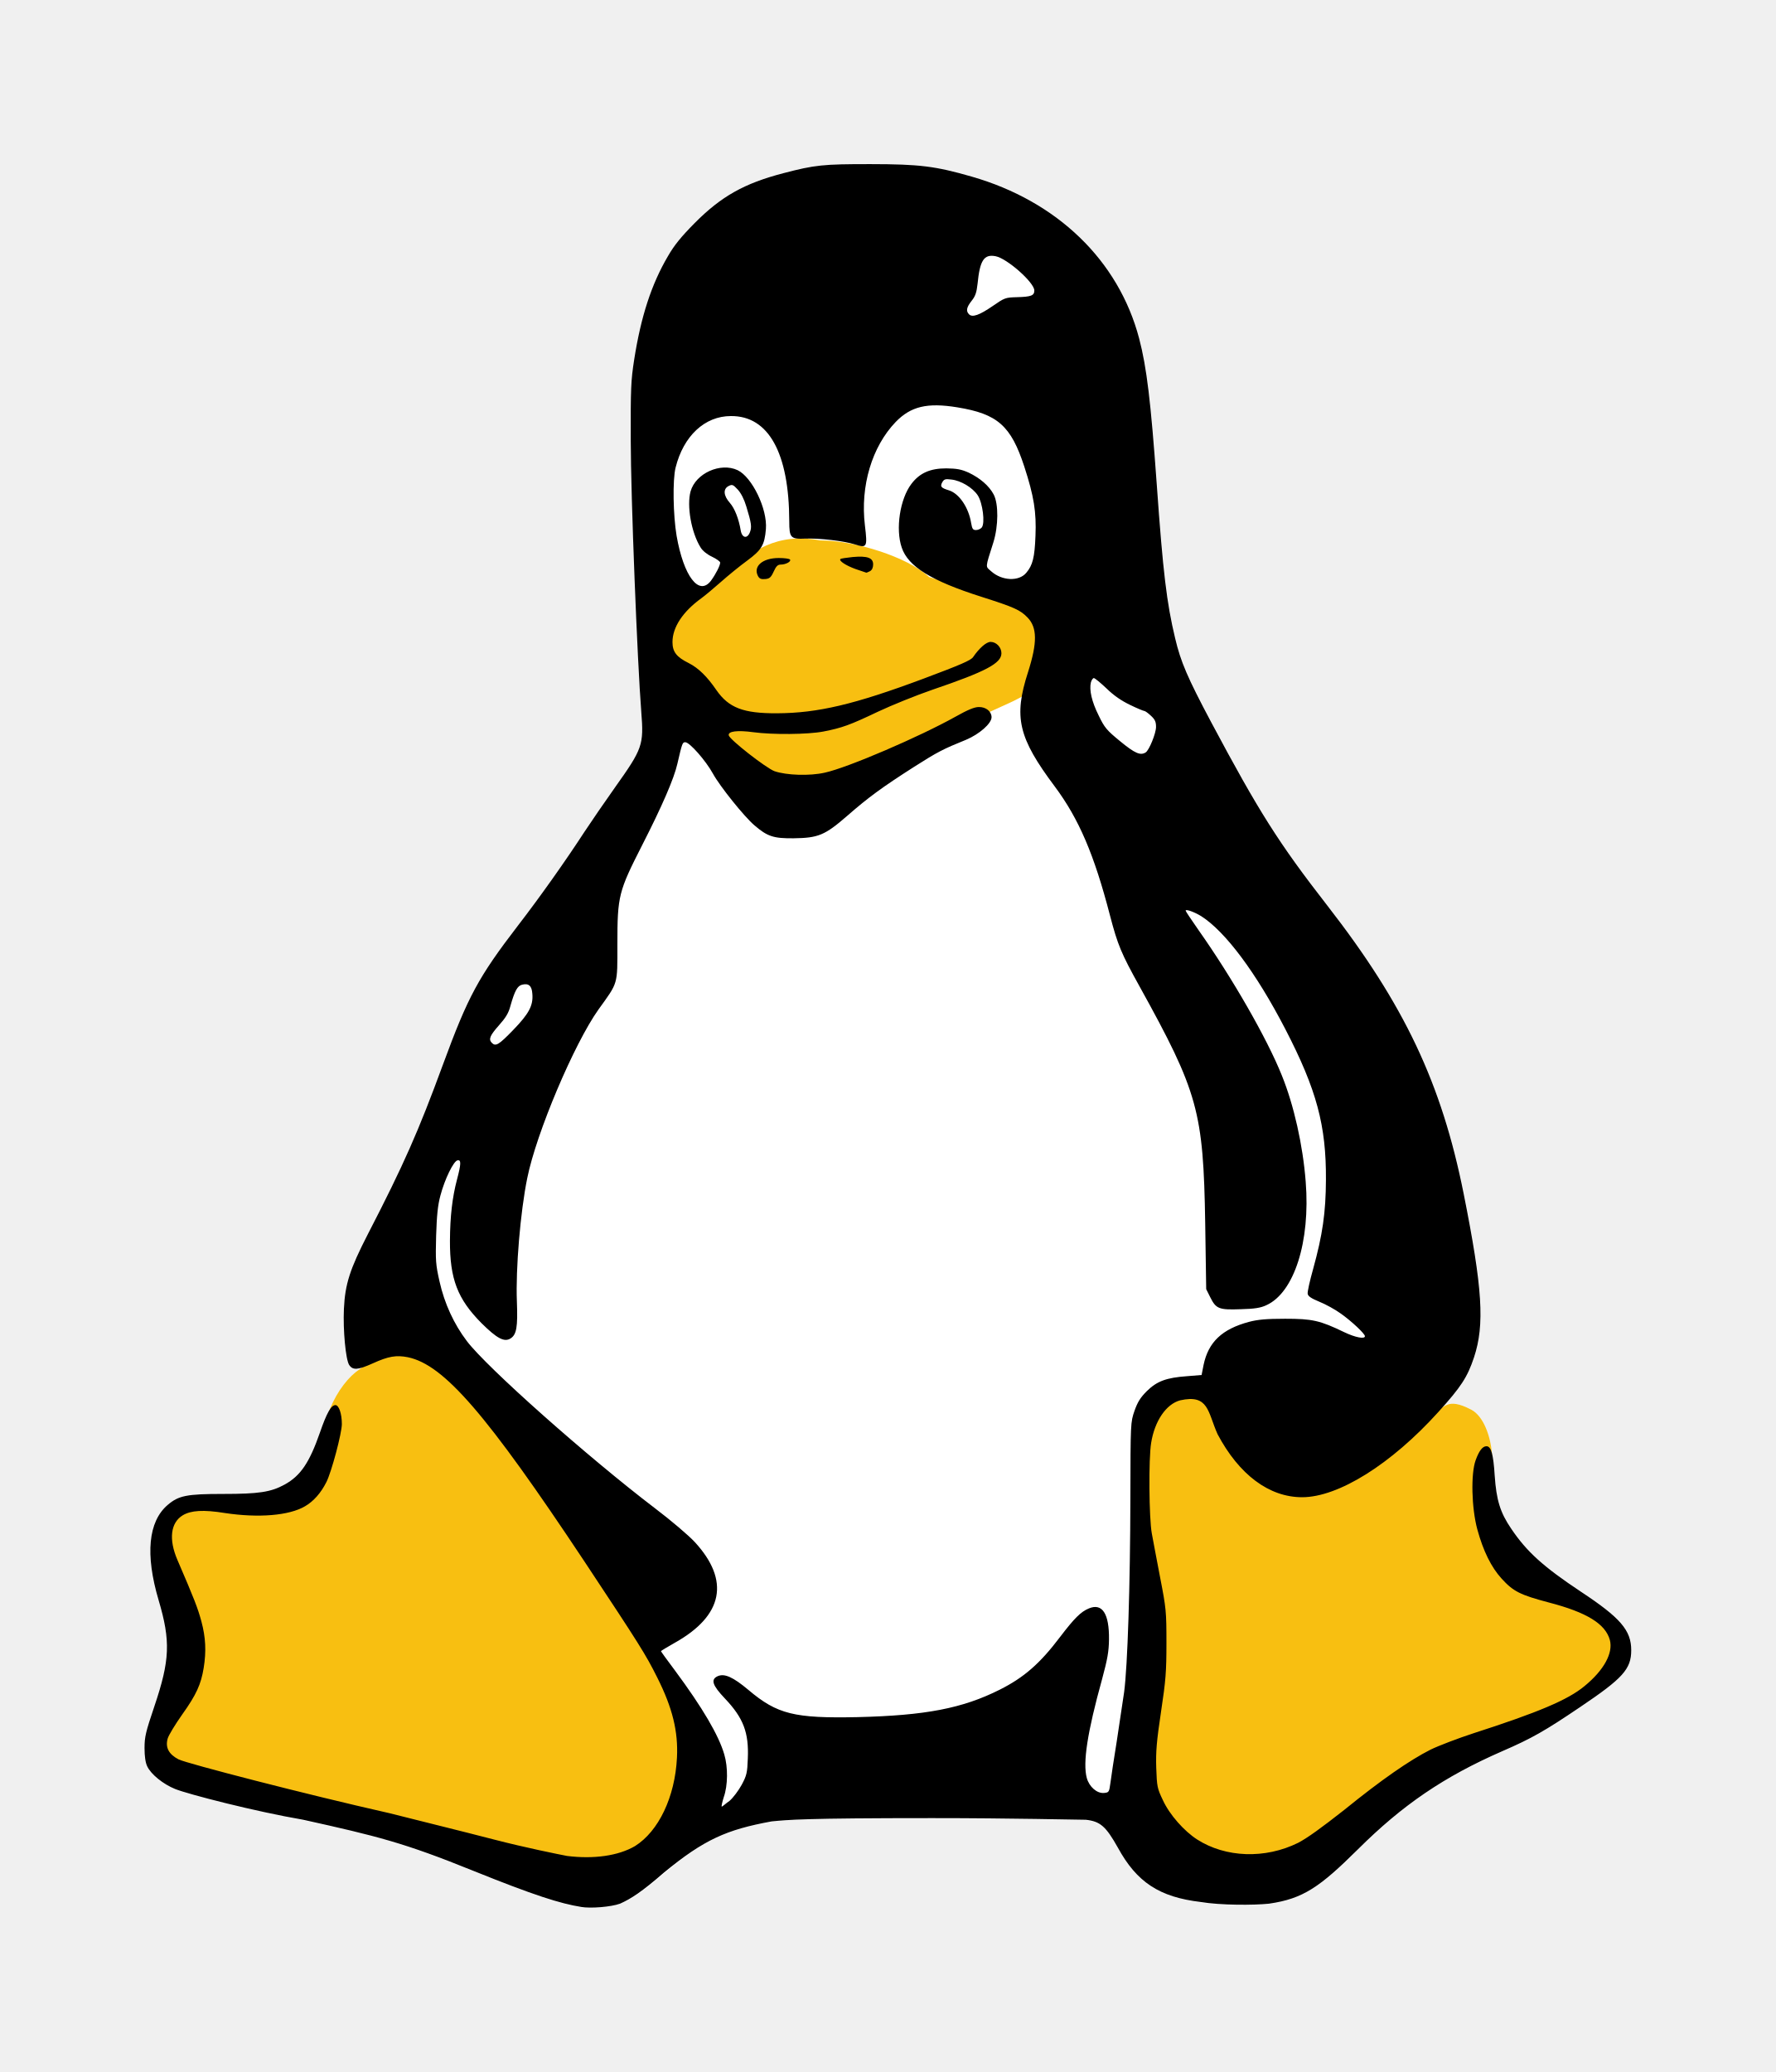
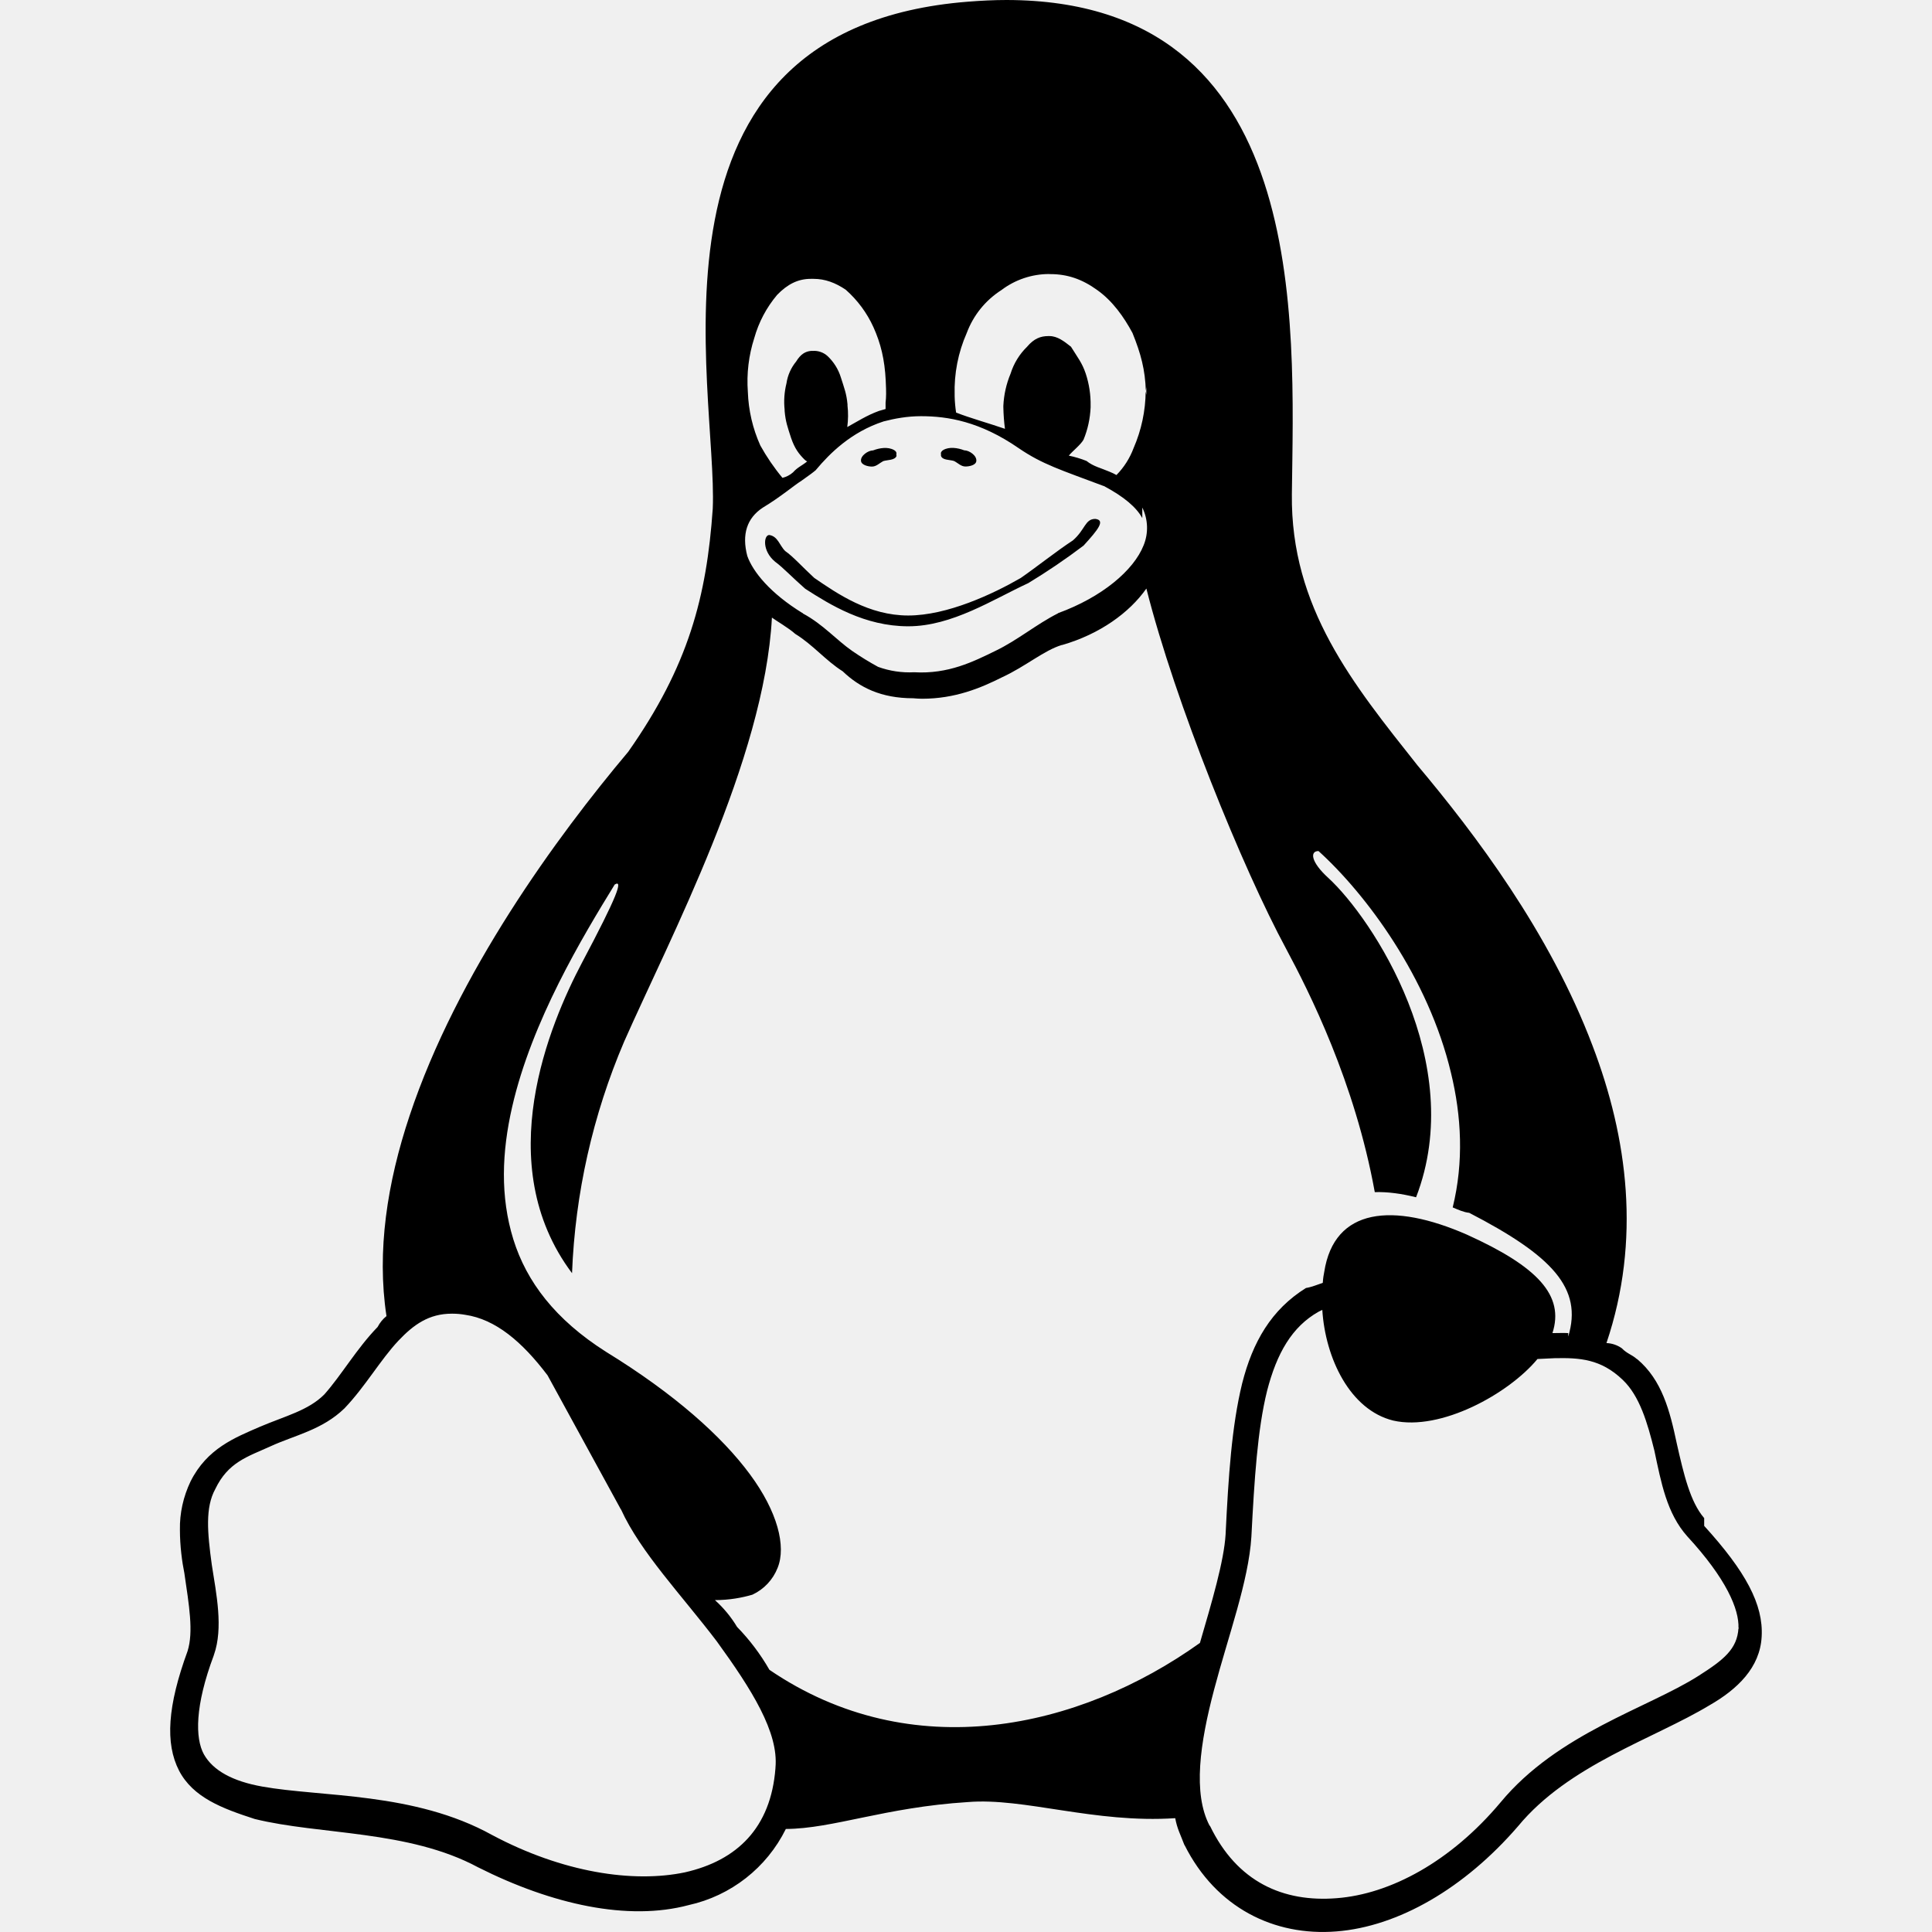
- <svg xmlns="http://www.w3.org/2000/svg" version="1.0" viewBox="0 0 600 700">
-   <path fill="#FFF" d="M495,294.4c-16.1,0-18.8,0.2-29.5,3-13.2,3.5-20.9,7.9-29.9,17-4.6,4.5-6.9,7.4-9.1,11.1-5.5,9.5-9.1,20.3-11.3,34.9-1.2,7.1-1.3,9.7-1.2,27.3,0,18.5,2.2,74.9,3.5,91.8,0.9,11.2,0.5,12.4-8.9,25.5-3.3,4.6-7.9,11.3-10.2,14.9-6.3,9.7-15.2,22.2-22.5,31.8-13.5,17.4-16.9,23.8-25.4,46.9-8.2,22.6-13.2,33.8-25.3,57.3-6.2,11.8-7.8,16.8-8.1,25.2-0.4,7.2,0.6,17.2,1.7,19,0.9,1.2,2,1.5,4.2,0.9-0.3,0.3-0.5,0.5-0.7,0.6-3.5,2.3-7.5,7.2-10,13.4-0.1,0.1-0.1,0.3-0.2,0.4-0.9,1.4-1.9,3.8-3.1,7.5-3.6,10.2-6.6,14.7-12,17.6-4.6,2.5-8.7,3.1-20.7,3.1-12.4,0-15.1,0.6-18.8,3.8-6.6,5.6-7.6,16.7-3.1,32.1,4.1,13.9,3.9,20.3-1.4,35.9-2.9,8.6-3.3,10.4-3.3,14.1,0,2.8,0.3,4.9,0.9,6.2,1.3,2.7,5.4,6,9.4,7.7,4.5,1.7,27.1,7.3,43.3,10.5,25.1,5.1,34.1,7.8,57.4,17.1,20.7,8.2,29.5,11.2,36.5,12.3,3.3,0.5,10.1-0.1,13.2-1.3,3.7-1.3,7.2-3.7,14.9-10.2,13.6-11.4,21-15,36.2-17.4,5.7-0.9,10.9-1,54.4-1,26.4,0,49.7,0.2,51.8,0.5,4.9,0.6,6.8,2.2,10.9,9.4,6.3,11.3,14,16.3,28,18.4,6.6,1,17.9,1.1,23.1,0.3,11.4-1.9,17.1-5.3,30-18.2,15-15.1,29-24.6,48.7-33.2,10-4.4,14.5-6.9,26.3-14.9,14.5-9.8,17.3-12.9,17.3-19.3,0-6.7-3.6-10.9-16.9-19.7-12.7-8.4-18.4-13.5-23.7-21.3-3.7-5.5-5-9.7-5.5-17.9-0.2-3.8-0.6-6.4-1.1-8-0.5-5.7-2.8-12.2-6.9-14.3-5.7-3-7.7-2.1-9.6-0.9,6.4-7.2,8.5-10.6,10.6-16.8,3.7-11,2.9-23.3-3.5-55.3-7.4-37.2-20-63.8-46-97.2-16.5-21.3-23.2-31.9-39.3-62.1-8-15.1-10.3-20.3-12.2-28.4-2.8-11.7-4.1-22.2-6.2-52.1-2-27.9-3.4-39.4-6-49.1-6.9-26.4-27.6-46.4-56.5-54.7-12.3-3.5-17.6-4.2-34.2-4.2z" transform="translate(-200.8403 -238.943)" />
-   <path fill="#f8bf11" d="M552 300.4c0 25.1-29.9 30.4-44.4 39.4-13.5 12.5-91.2 47.8-111.8 47.8-33.1-7-73.4-56.4-78.6-89.2 0-19.1 24.3-34.4 37.9-46.9 13.5-12.5 29.1-24.3 55.7-19.3 20.6 0 52.8 9.8 66.3 22.3 27 9 74.9 14.8 74.9 45.9zM7.597 971.1c30.75 14 102.4 31.9 127.6 34.9 16.9 7 128.5 33 154.2 33 38.1-27 44.4-67.9 33.7-109.3-47.5-76.7-84.2-177.2-173-211.8-8.9 4.4-16.2 16.3-19.4 18.3-6.4 4.1-13.5 13-18 24.1-4.7 11.6-9 25.8-14.24 46.5-10.26 20.6-52.15 2-80.84 17-10.46 31.7 7.39 109.9-10.02 147.3zM834.2 853.6c19.2 15.7 49.3 27.4 62.9 53.5-25.9 30.9-48.2 41.8-81 57.4-45 21.4-73.2 41.5-93.8 55.5-20.6 18-68.4 29-90.1 26-13.7-9-29.1-118.3-24.1-154 0-19-23.3-95.1 14-141.5 36.1-6.9 67.1 26.1 90 48.6 18.9-12.7 48.8-32.2 71.4-37.1 7.4-1.7 7.7-9.4 23.2-1.3 7.4 3.9 11.7 16.1 12.5 26.5 1.3 16.8 3 52.4 15 66.4z" transform="translate(48.8281 53.5394) scale(.55569)" />
-   <path d="M265.5,1063c-12.6-2-28.5-7-65.7-22-42-17-58.1-21-103.3-31-29.1-5-69.91-15.5-77.88-18.7-7.21-2.9-14.7-8.9-16.99-13.8-1.068-2.2-1.63-6.1-1.63-11.1,0-6.8,0.725-9.8,5.962-25.3,9.516-28.2,9.976-39.7,2.577-64.7-8.194-27.7-6.277-47.7,5.529-57.8,6.67-5.7,11.53-6.7,33.8-6.7,21.64,0,28.95-1.1,37.33-5.7,9.65-5.3,15.08-13.3,21.48-31.7,4.1-11.9,6.8-16.6,9.4-16.6,2.1,0,3.9,5.2,3.9,11.5,0,5.6-6.3,29.2-9.4,35.3-3.3,6.6-7.8,11.7-12.99,14.7-9.68,5.7-28.33,7.2-48.79,4.1-13.07-2.1-20.57-1.6-25.57,1.4-7.4,4.5-8.61,14.6-3.24,27.1,10.4,24.1,12.39,29.3,14.59,37.4,2.61,9.7,3.03,18.2,1.39,28.3-1.63,10-4.5,16.3-12.99,28.2-4.38,6.2-8.39,12.8-8.92,14.8-1.5,5.4,0.71,9.5,6.67,12.6,5.06,2.5,77.22,21.2,128.2,32.7,15.7,4,44.3,11,63.5,16,19.3,5,39.3,9,44.5,10,16.1,2,31,0,41.3-6,14.3-9,24.3-29.7,25.5-53.8,0.8-15.9-2.7-30.2-12-48.7-7.1-14.2-10.6-19.7-44.3-70.6-59.5-89.6-85.3-119.5-107.3-124.1-7.1-1.4-11.8-0.6-21.3,3.7-9.1,4.1-12.2,4.3-14.4,1-2.1-3.2-3.8-21.1-3.2-34.1,0.7-15.1,3.6-24.1,14.6-45.5,21.8-42.2,30.7-62.4,45.6-103,15.3-41.6,21.5-53.1,45.6-84.5,13.2-17.1,29.2-39.7,40.5-57.1,4.3-6.5,12.6-18.6,18.5-26.9,16.8-23.6,17.6-25.8,16-45.9-2.4-30.3-6.4-131.9-6.4-165.1-0.1-31.6,0.1-36.4,2.1-49.2,4.1-26.16,10.5-45.79,20.5-62.79,3.8-6.64,8.1-11.89,16.2-20.07,16.2-16.34,30.2-24.18,53.9-30.38,19.3-5.052,24.2-5.554,53.1-5.528,29.8,0.026,39.3,1.205,61.5,7.583,52,14.94,89.3,50.96,101.8,98.39,4.6,17.5,7.1,38.3,10.7,88.5,3.8,53.7,6.1,72.6,11.2,93.8,3.4,14.4,7.5,23.9,21.9,51,29,54.4,41,73.4,70.7,111.6,46.8,60.2,69.4,108,82.8,175,11.5,57.6,12.9,79.7,6.3,99.6-4,12-7.9,18-21.6,33.1-28.8,31.9-60.9,51.9-82.9,51.9-20,0-38.3-13.6-51.4-38.3-6.1-13.6-5.3-24.5-22.8-20.6-8.5,2.3-15.5,12.6-17.6,25.9-1.6,9.5-1.3,45.9,0.4,55,0.7,4.1,3.1,16.3,5.1,27,3.6,18.5,3.8,20.5,3.8,39.5,0,17.5-0.4,22.8-3.3,42-2.7,18-3.2,24.2-2.9,34,0.4,11.4,0.6,12.5,4,19.6,4.1,9,13.1,19,20.9,24,17.2,11,41.2,12,61.4,2,5.7-3,14-9,28-20,22.7-18.4,39.6-30.1,52.4-36.6,4.9-2.4,16.7-6.9,26.2-10,39.4-12.7,57.4-20.3,67.4-28.6,11.9-9.7,17.6-20.2,15.5-28.1-2.7-9.8-14-16.8-37.1-22.8-17.4-4.6-21.6-6.7-28.7-14.5-6.3-6.9-11.2-16.8-14.8-30-3.5-12.9-4-33.8-1-42,2.1-5.8,4.2-8.5,6.6-8.5,2.8,0,4.2,4.9,5,18,1,14.6,3.3,22.3,10,32.1,9.5,14.1,19.6,23.2,42.5,38.4,23.9,15.8,30.5,23.4,30.5,35.5,0,11.5-5.1,17.1-31.1,34.6-21.3,14.4-29.3,19-47.3,26.8-35.5,15.5-60.7,32.7-87.8,59.7-23.2,23-33.3,30-54,33-9.3,1-29.6,1-41.5-1-25.2-3-38.9-12-50.4-33-7.3-13-10.7-16-19.5-17-3.8,0-45.8-1-93.4-1-78.2,0-87.6,1-97.7,2-27.4,5-40.9,11-65.3,31-13.8,12-20.1,16-26.8,19-5.5,2-17.8,3-23.7,2zm90.2-64.5c2.2-1.9,5.5-6.3,7.4-9.8,3-5.6,3.4-7.3,3.7-15.9,0.7-15.8-2.7-24.7-13.9-36.5-7.7-8.1-8.8-11.6-4.4-13.6,4.1-1.8,9.3,0.5,18.6,8.3,17.6,14.9,28,17.4,66.4,16.6,41.3-1,63.8-5.3,86.5-16.7,14.7-7.4,24.4-15.8,36.7-32.1,8.7-11.4,12.6-15.3,17.5-17.3,8.1-3.4,12.4,3.2,12.2,18.9-0.1,7.3-0.9,11.9-4.2,24.1-9,32.5-11.8,50.8-9.3,60.1,1.5,5.4,6.2,9.5,10.5,9.1,3-0.3,3.1-0.5,3.9-6.3,0.4-3.3,2.1-14.5,3.8-25,1.6-10.4,3.6-23.9,4.5-30,2.1-15.8,3.7-64.8,3.8-118,0.1-45.9,0.1-46,2.5-53,1.9-5.4,3.6-8.1,7.5-12,6.1-6,11.8-8.2,24.7-9.1l8.6-0.7,1.2-6.1c2.9-13.9,11.2-21.8,27.6-26.2,5.3-1.4,10.6-1.9,22-1.9,16.5,0,21.1,1,36,8.2,6.7,3.2,12.5,4.3,12.5,2.4,0-1.5-8.1-9.1-14.6-13.7-3.4-2.5-9.3-5.7-13-7.2-5.1-2.1-7-3.4-7.2-4.9-0.2-1.2,1.3-7.9,3.3-15,5.8-21,7.7-34.3,7.8-54.3,0.2-32.9-5.6-54.7-24.7-91.6-17.7-34.2-36.4-59.3-51.2-68.7-4.3-2.6-9.4-4.4-9.4-3.3,0,0.4,3.6,5.7,7.9,11.9,20.4,28.9,41.6,65.8,50.6,88.3,7.3,18,12.8,42.4,14.5,64.6,2.9,36.4-7,67.5-24,75.1-3.4,1.6-7.2,2.2-15.5,2.4-13.2,0.5-15-0.2-18.5-7.2l-2.5-5-0.6-40c-1.1-68.1-4.3-79.7-40-144.2-11-19.8-13.2-25-17.9-43-9.6-37-18.9-58.7-33.5-78.3-22.3-29.8-25.2-42.2-16.3-69.7,5.7-17.9,5.6-27.1-0.4-33.2-4.4-4.5-7.8-6.1-27.9-12.5-30.5-9.7-44.6-18.4-48.5-29.9-3.9-11.3-1.1-29.7,5.9-38.8,5-6.6,11.4-9.4,21.2-9.4,6.5,0.1,9.1,0.6,13.6,2.6,6.9,3.3,12.4,8,15.2,13.3,3,5.7,2.9,19.2-0.2,29.1-5.1,16.1-4.9,14.4-1.3,17.6,6.5,5.8,16.8,6.3,21.3,0.9,3.9-4.6,5.1-9.3,5.6-22.5,0.6-14.4-0.9-24-6.8-42.1-8.1-24.8-16.2-32-40.7-36-18.3-3-28.3-0.6-37.5,8.9-14.4,15-21.6,38.9-18.7,62.9,1.6,13.3,1.3,13.9-6.2,11.5-6.7-2.1-21.4-3.8-29.9-3.5-9.1,0.4-9.9-0.4-9.9-10.6-0.1-41.5-12.6-64.1-35.5-63.9-15.9,0-28.8,12.1-33.6,31.3-1.9,7.5-1.5,29,0.6,41.5,4.3,24.6,13.6,36.9,20.9,27.3,3-4.1,5.6-9.3,5.6-11,0-0.7-2.3-2.3-5-3.6-3-1.4-5.7-3.6-6.9-5.6-5.7-9.1-8.5-25.4-6.1-34.1,3.1-11,18.2-17.8,28.6-12.9,8.8,4.2,18.2,23.6,17.2,35.8-0.8,9.7-2.6,12.7-11.4,19.2-4.4,3.2-11.5,9-15.9,12.9s-9.8,8.4-12,10c-11.2,8.1-17.5,17.6-17.5,26.6,0,5.9,2.4,9.1,9.9,12.8,5.9,3,11.2,8.2,16.8,16.4,7.5,10.8,16.4,14.2,36.8,14.1,24.9-0.1,47.2-5.4,89-21,22.7-8.5,29-11.2,30.3-13.2,3.7-5.4,8-9.2,10.6-9.2,3.5,0,6.6,3.3,6.6,6.9,0,6.1-9.4,11.1-42,22.2-9.6,3.3-24.5,9.3-33,13.3-17.2,8.2-22,9.9-33.3,12.1-9.3,1.8-30.8,2-42.6,0.4-9.6-1.3-15.4-0.6-14.9,1.9,0.5,2.6,22.7,19.9,27.8,21.8,7.2,2.5,21.4,3,30.6,0.9,13.9-3,57.8-21.9,79.6-34.1,7.3-4.1,11.4-5.8,14-5.8,4.4-0.1,7.8,2.7,7.8,6.2,0,3.8-7.4,10.3-15.5,13.7-14.3,5.8-17.3,7.4-31.5,16.4-19.4,12.4-27.9,18.6-40.7,29.8-13.7,11.9-17.6,13.5-32.8,13.7-12.1,0.1-15.8-1.1-23.7-7.9-6.2-5.3-21-23.7-25.2-31.4-4.4-8-14.2-19.1-16.8-19.1-1.7,0-1.9,0.4-4.8,13-2,9-9.4,26-21.4,49.5-14.4,28.3-15.1,30.8-15.1,60.5,0,24.8,0.6,22.7-11.5,39.5-14.8,20.8-37.8,75.1-43.3,102.5-4.2,20.5-7.1,55.4-6.3,75,0.6,15.6-0.2,20.2-3.9,22.5-3.8,2.4-8.3-0.1-17.6-9.3-14.6-14.7-19.3-26.9-19.2-50.2,0.1-14.8,1.4-26.2,4.3-37.2,2.5-9.4,2.6-12.1,0.3-11.6-2.4,0.4-7.8,11.5-10.4,21.4-1.6,5.9-2.2,12-2.6,24.4-0.4,15.2-0.3,17.4,2.1,28,3,13.3,8.7,25.7,16.6,36.1,12.1,16,73.4,70.4,114.2,101.5,9.8,7.4,20.7,16.7,24.3,20.6,21.6,23.4,17.4,44.8-12.1,61.3-4.6,2.6-8.4,4.9-8.4,5.1s3.8,5.5,8.4,11.6c16.9,22.8,26.7,39.5,30.1,51.2,2.3,7.7,2.2,18.8-0.3,25.9-1,3.2-1.6,5.8-1.2,5.8s2.5-2,4.7-3.5zm17.3-744.6c-3.1-5.9,2.7-11,12.6-11,3.5,0,6.6,0.4,6.9,1,0.7,1.2-2.7,3-5.7,3-1.8,0-2.8,1-4.3,4.3-1.6,3.5-2.5,4.3-5.2,4.5-2.4,0.2-3.4-0.2-4.3-1.8zm59.3-4.3c-5.8-2.1-10.3-5-9.2-6.1,0.3-0.3,3.7-0.8,7.5-1.2,9-0.8,12.4,0.5,12.4,4.5,0,2-0.7,3.4-1.9,4.1-1.1,0.5-2.1,1-2.3,0.9-0.1,0-3.1-1-6.5-2.2zm-208.2,280.3c9.6-9.9,12.3-14.9,11.7-22-0.3-4.9-2.2-6.6-6.2-5.6-2.9,0.7-4.5,3.7-7.1,12.8-1.1,4.4-2.9,7.3-7,11.9-5.5,6.2-6.5,8.5-4.3,10.7,2.3,2.3,4.2,1.2,12.9-7.8zm384.6-168.8c2.1-1.3,6.3-11.6,6.3-15.5,0-3.1-0.6-4.5-3.1-6.8-1.7-1.6-3.5-2.9-4-2.9s-4.4-1.6-8.7-3.7c-5.2-2.5-9.8-5.6-14.3-10-3.6-3.4-7.1-6.3-7.7-6.3s-1.4,1.2-1.8,2.6c-1.1,4.6,0.5,11.7,4.7,20.1,3.6,7.5,4.9,9,13.2,15.8,8.9,7.3,12.2,8.7,15.4,6.7zm-240.6-133.9c1.2-3.1,0.9-5.5-2.2-15.6-1.3-4.4-3.2-8.1-5.2-10.3-2.9-3.1-3.4-3.3-5.7-2.1-3.3,1.8-3,5.8,0.9,10.2,2.9,3.3,5.4,9.6,6.6,16.8,0.8,4.6,4,5.2,5.6,1zm140.9-2.8c2.2-2.6,0.6-15-2.4-19.6-3.1-4.7-10.3-9-16-9.6-3.8-0.5-4.5-0.2-5.6,1.7-1.4,2.6-0.7,3.4,4.2,4.9,6.2,2,11.9,10.5,13.4,19.9,0.6,3.5,1.1,4.2,2.9,4.2,1.3,0,2.8-0.7,3.5-1.5zm6.7-134.7c7.2-4.97,7.7-5.19,14.6-5.37,8.8-0.23,10.7-0.97,10.7-4.07,0-4.83-16.6-19.55-23.6-20.85-7-1.32-9.5,2.48-10.9,16.71-0.6,5.32-1.3,7.54-3.6,10.39-3.1,3.93-3.6,6.24-1.6,8.22,2,2.05,6.3,0.54,14.4-5.03z" transform="translate(48.8281 53.5394) scale(.55569)" />
+ <svg xmlns="http://www.w3.org/2000/svg" viewBox="0 0 24 24">
+   <path fill="#000000" d="M12.504 0c-.155 0-.315.008-.48.021-4.226.333-3.105 4.807-3.17 6.298-.076 1.092-.3 1.953-1.05 3.02-.885 1.051-2.127 2.75-2.716 4.521-.278.832-.41 1.684-.287 2.489a.424.424 0 00-.11.135c-.26.268-.45.6-.663.839-.199.199-.485.267-.797.4-.313.136-.658.269-.864.68-.09.189-.136.394-.132.602 0 .199.027.4.055.536.058.399.116.728.04.97-.249.68-.28 1.145-.106 1.484.174.334.535.47.94.601.81.2 1.91.135 2.774.6.926.466 1.866.67 2.616.47.526-.116.97-.464 1.208-.946.587-.003 1.23-.269 2.26-.334.699-.058 1.574.267 2.577.2.025.134.063.198.114.333l.003.003c.391.778 1.113 1.132 1.884 1.071.771-.06 1.592-.536 2.257-1.306.631-.765 1.683-1.084 2.378-1.503.348-.199.629-.469.649-.853.023-.4-.2-.811-.714-1.376v-.097l-.003-.003c-.17-.2-.25-.535-.338-.926-.085-.401-.182-.786-.492-1.046h-.003c-.059-.054-.123-.067-.188-.135a.357.357 0 00-.19-.064c.431-1.278.264-2.55-.173-3.694-.533-1.41-1.465-2.638-2.175-3.483-.796-1.005-1.576-1.957-1.56-3.368.026-2.152.236-6.133-3.544-6.139zm.529 3.405h.013c.213 0 .396.062.584.198.19.135.33.332.438.533.105.259.158.459.166.724 0-.02.006-.04.006-.06v.105a.086.086 0 01-.004-.021l-.004-.024a1.807 1.807 0 01-.15.706.953.953 0 01-.213.335.71.71 0 00-.088-.042c-.104-.045-.198-.064-.284-.133a1.312 1.312 0 00-.22-.066c.05-.06.146-.133.183-.198.053-.128.082-.264.088-.402v-.02a1.21 1.21 0 00-.061-.4c-.045-.134-.101-.2-.183-.333-.084-.066-.167-.132-.267-.132h-.016c-.093 0-.176.03-.262.132a.8.8 0 00-.205.334 1.18 1.18 0 00-.09.4v.019c.002.089.008.179.02.267-.193-.067-.438-.135-.607-.202a1.635 1.635 0 01-.018-.2v-.02a1.772 1.772 0 01.15-.768c.082-.22.232-.406.43-.533a.985.985 0 01.594-.2zm-2.962.059h.036c.142 0 .27.048.399.135.146.129.264.288.344.465.09.199.14.4.153.667v.004c.007.134.006.2-.002.266v.08c-.03.007-.056.018-.083.024-.152.055-.274.135-.393.2.012-.09.013-.18.003-.267v-.015c-.012-.133-.04-.2-.082-.333a.613.613 0 00-.166-.267.248.248 0 00-.183-.064h-.021c-.071.006-.13.04-.186.132a.552.552 0 00-.12.27.944.944 0 00-.023.33v.015c.012.135.037.2.08.334.046.134.098.2.166.268.01.009.02.018.034.024-.07.057-.117.07-.176.136a.304.304 0 01-.131.068 2.62 2.62 0 01-.275-.402 1.772 1.772 0 01-.155-.667 1.759 1.759 0 01.08-.668 1.43 1.43 0 01.283-.535c.128-.133.26-.2.418-.2zm1.37 1.706c.332 0 .733.065 1.216.399.293.2.523.269 1.052.468h.003c.255.136.405.266.478.399v-.131a.571.571 0 01.016.47c-.123.31-.516.643-1.063.842v.002c-.268.135-.501.333-.775.465-.276.135-.588.292-1.012.267a1.139 1.139 0 01-.448-.067 3.566 3.566 0 01-.322-.198c-.195-.135-.363-.332-.612-.465v-.005h-.005c-.4-.246-.616-.512-.686-.71-.07-.268-.005-.47.193-.6.224-.135.38-.271.483-.336.104-.074.143-.102.176-.131h.002v-.003c.169-.202.436-.47.839-.601.139-.036.294-.065.466-.065zm2.8 2.142c.358 1.417 1.196 3.475 1.735 4.473.286.534.855 1.659 1.102 3.024.156-.005.33.018.513.064.646-1.671-.546-3.467-1.089-3.966-.22-.2-.232-.335-.123-.335.59.534 1.365 1.572 1.646 2.757.13.535.16 1.104.021 1.67.067.028.135.06.205.067 1.032.534 1.413.938 1.23 1.537v-.043c-.06-.003-.12 0-.18 0h-.016c.151-.467-.182-.825-1.065-1.224-.915-.4-1.646-.336-1.77.465-.008.043-.013.066-.018.135-.068.023-.139.053-.209.064-.43.268-.662.669-.793 1.187-.13.533-.17 1.156-.205 1.869v.003c-.02.334-.17.838-.319 1.35-1.5 1.072-3.58 1.538-5.348.334a2.645 2.645 0 00-.402-.533 1.45 1.45 0 00-.275-.333c.182 0 .338-.03.465-.067a.615.615 0 00.314-.334c.108-.267 0-.697-.345-1.163-.345-.467-.931-.995-1.788-1.521-.63-.4-.986-.87-1.15-1.396-.165-.534-.143-1.085-.015-1.645.245-1.07.873-2.11 1.274-2.763.107-.065.037.135-.408.974-.396.751-1.14 2.497-.122 3.854a8.123 8.123 0 01.647-2.876c.564-1.278 1.743-3.504 1.836-5.268.048.036.217.135.289.202.218.133.38.333.59.465.21.201.477.335.876.335.039.003.075.006.11.006.412 0 .73-.134.997-.268.29-.134.52-.334.74-.4h.005c.467-.135.835-.402 1.044-.7zm2.185 8.958c.037.6.343 1.245.882 1.377.588.134 1.434-.333 1.791-.765l.211-.01c.315-.007.577.01.847.268l.003.003c.208.199.305.53.391.876.085.4.154.78.409 1.066.486.527.645.906.636 1.14l.003-.007v.018l-.003-.012c-.015.262-.185.396-.498.595-.63.401-1.746.712-2.457 1.57-.618.737-1.37 1.14-2.036 1.191-.664.053-1.237-.2-1.574-.898l-.005-.003c-.21-.4-.12-1.025.056-1.69.176-.668.428-1.344.463-1.897.037-.714.076-1.335.195-1.814.12-.465.308-.797.641-.984l.045-.022zm-10.814.049h.01c.053 0 .105.005.157.014.376.055.706.333 1.023.752l.91 1.664.003.003c.243.533.754 1.064 1.189 1.637.434.598.77 1.131.729 1.57v.006c-.057.744-.48 1.148-1.125 1.294-.645.135-1.52.002-2.395-.464-.968-.536-2.118-.469-2.857-.602-.369-.066-.61-.2-.723-.4-.11-.2-.113-.602.123-1.23v-.004l.002-.003c.117-.334.03-.752-.027-1.118-.055-.401-.083-.71.043-.94.16-.334.396-.4.69-.533.294-.135.64-.202.915-.47h.002v-.002c.256-.268.445-.601.668-.838.19-.201.38-.336.663-.336zm7.159-9.074c-.435.201-.945.535-1.488.535-.542 0-.97-.267-1.28-.466-.154-.134-.28-.268-.373-.335-.164-.134-.144-.333-.074-.333.109.016.129.134.199.2.096.066.215.2.36.333.292.2.68.467 1.167.467.485 0 1.053-.267 1.398-.466.195-.135.445-.334.648-.467.156-.136.149-.267.279-.267.128.016.034.134-.147.332a8.097 8.097 0 01-.69.468zm-1.082-1.583V5.64c-.006-.02.013-.042.029-.05.074-.043.18-.027.26.004.063 0 .16.067.15.135-.006.049-.085.066-.135.066-.055 0-.092-.043-.141-.068-.052-.018-.146-.008-.163-.065zm-.551 0c-.02.058-.113.049-.166.066-.047.025-.086.068-.14.068-.05 0-.13-.02-.136-.068-.01-.066.088-.133.15-.133.08-.031.184-.047.259-.005.019.009.036.03.03.05v.02h.003z" />
</svg>
